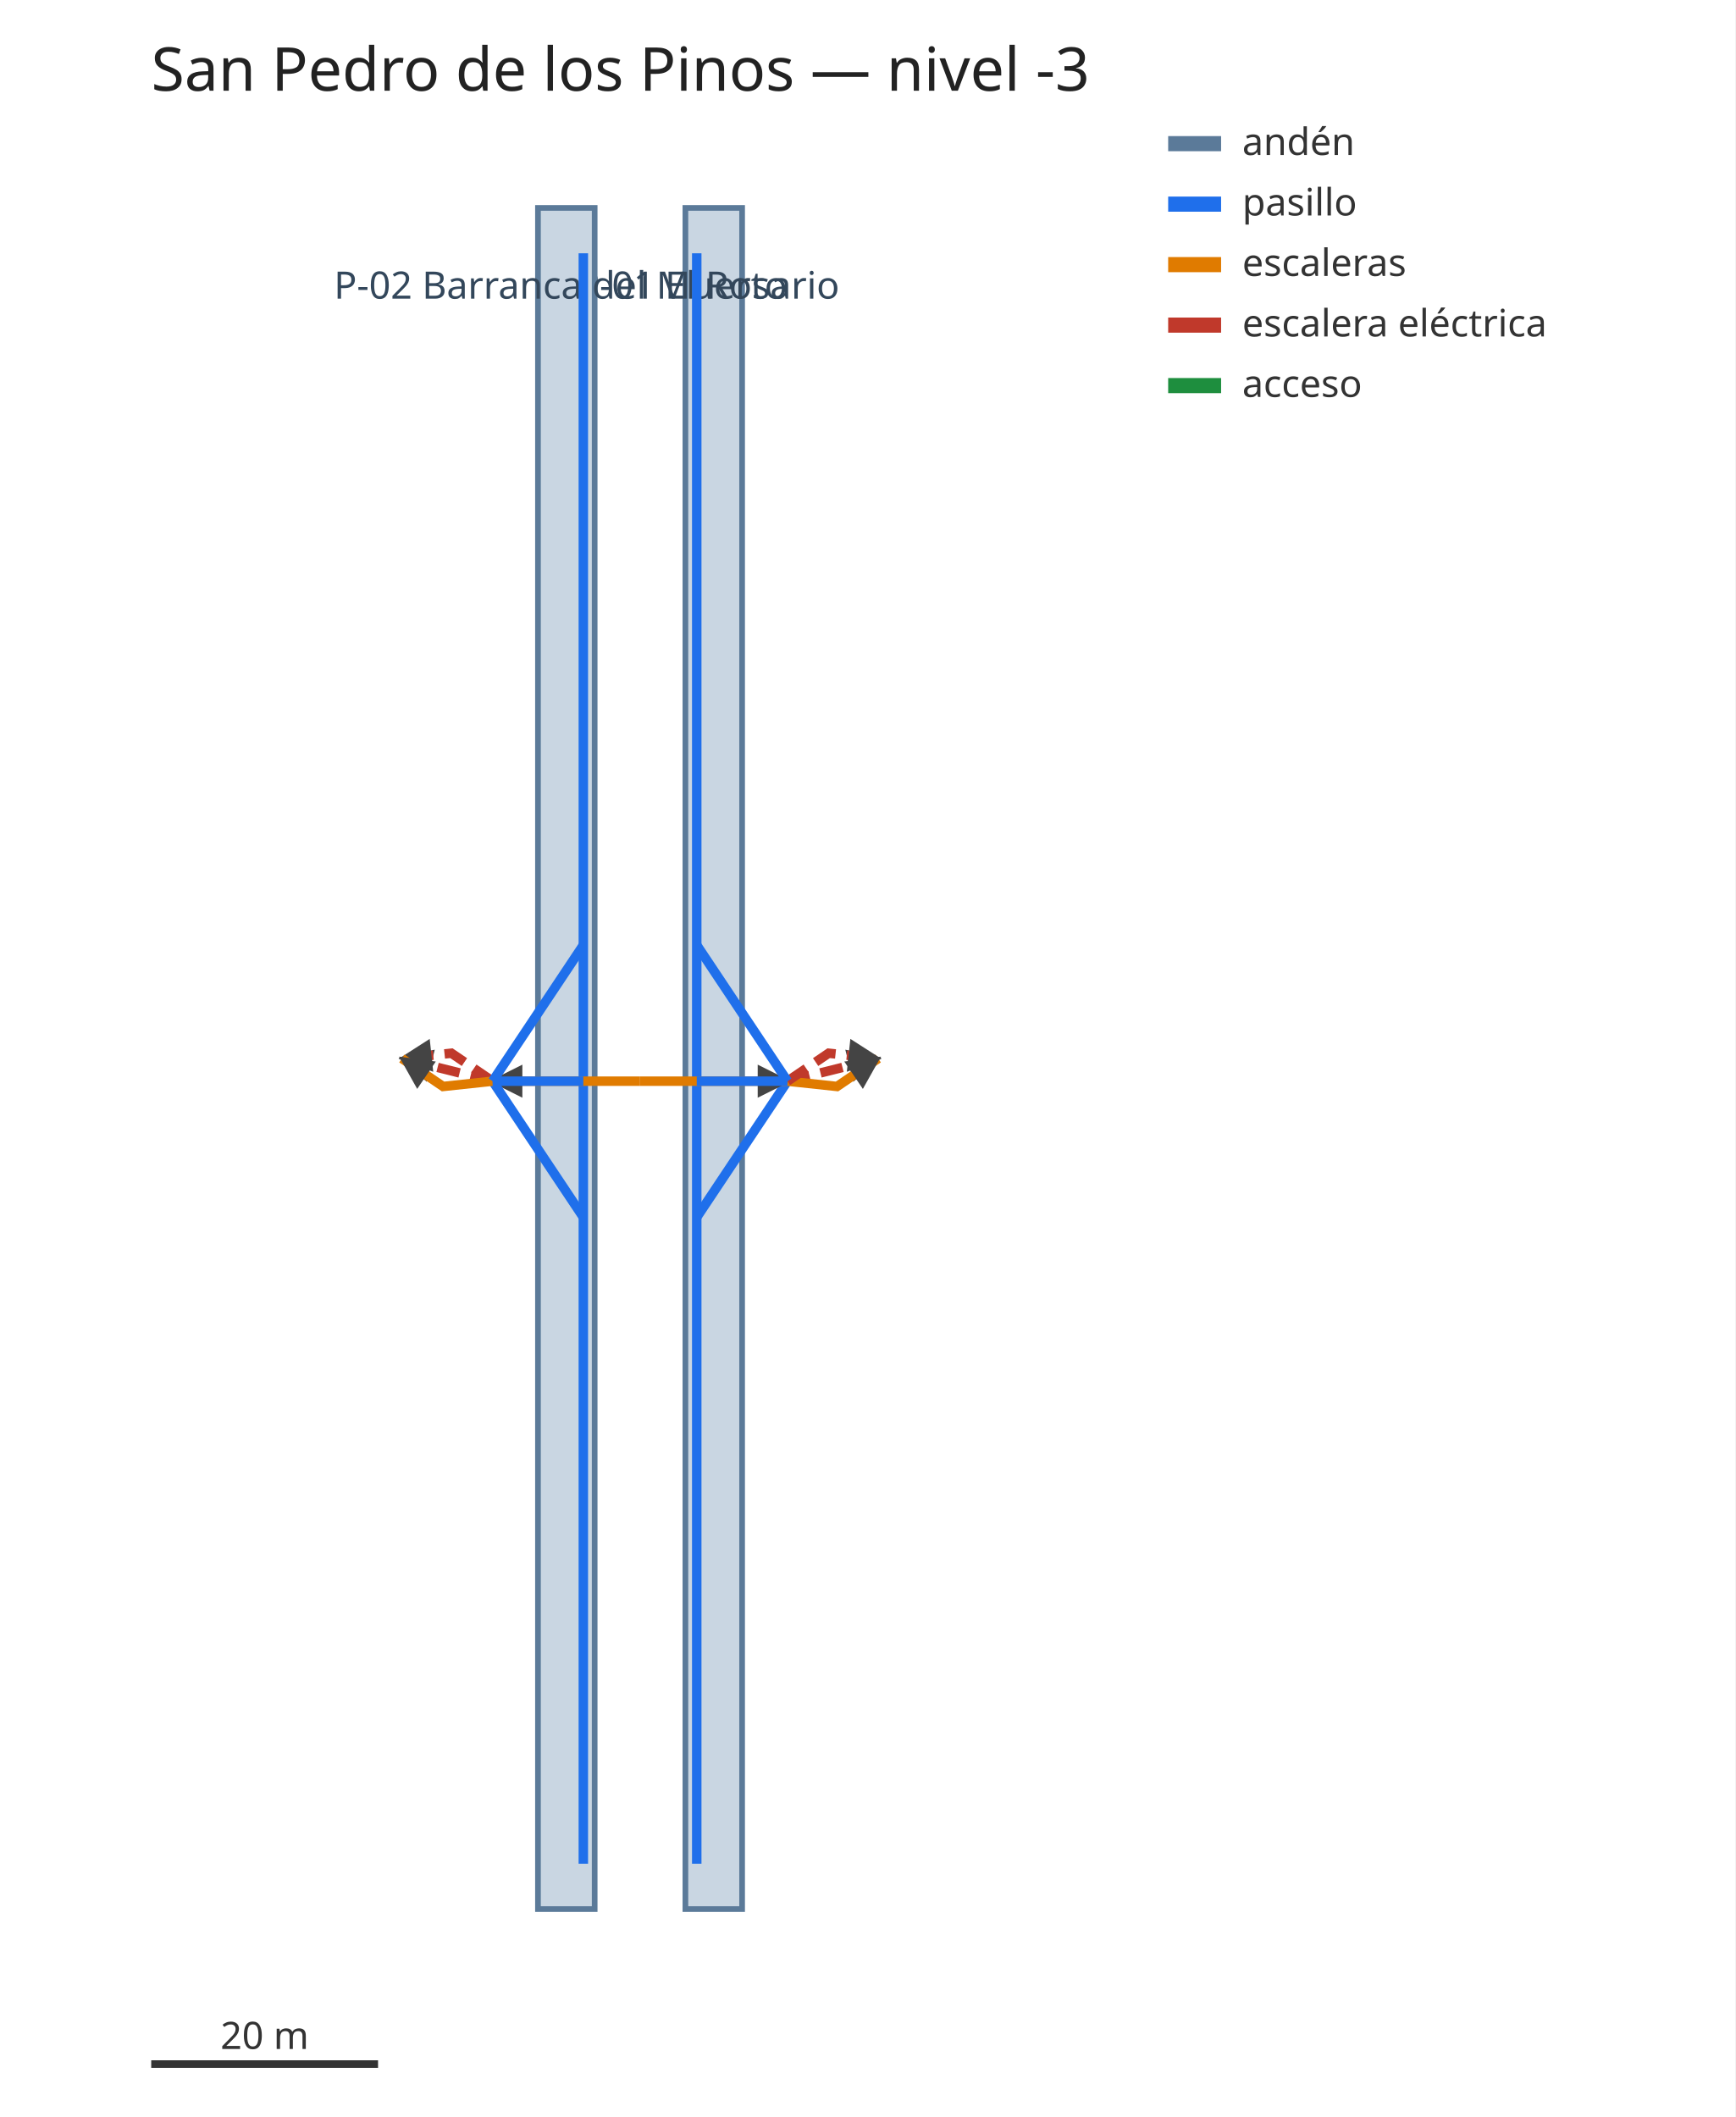
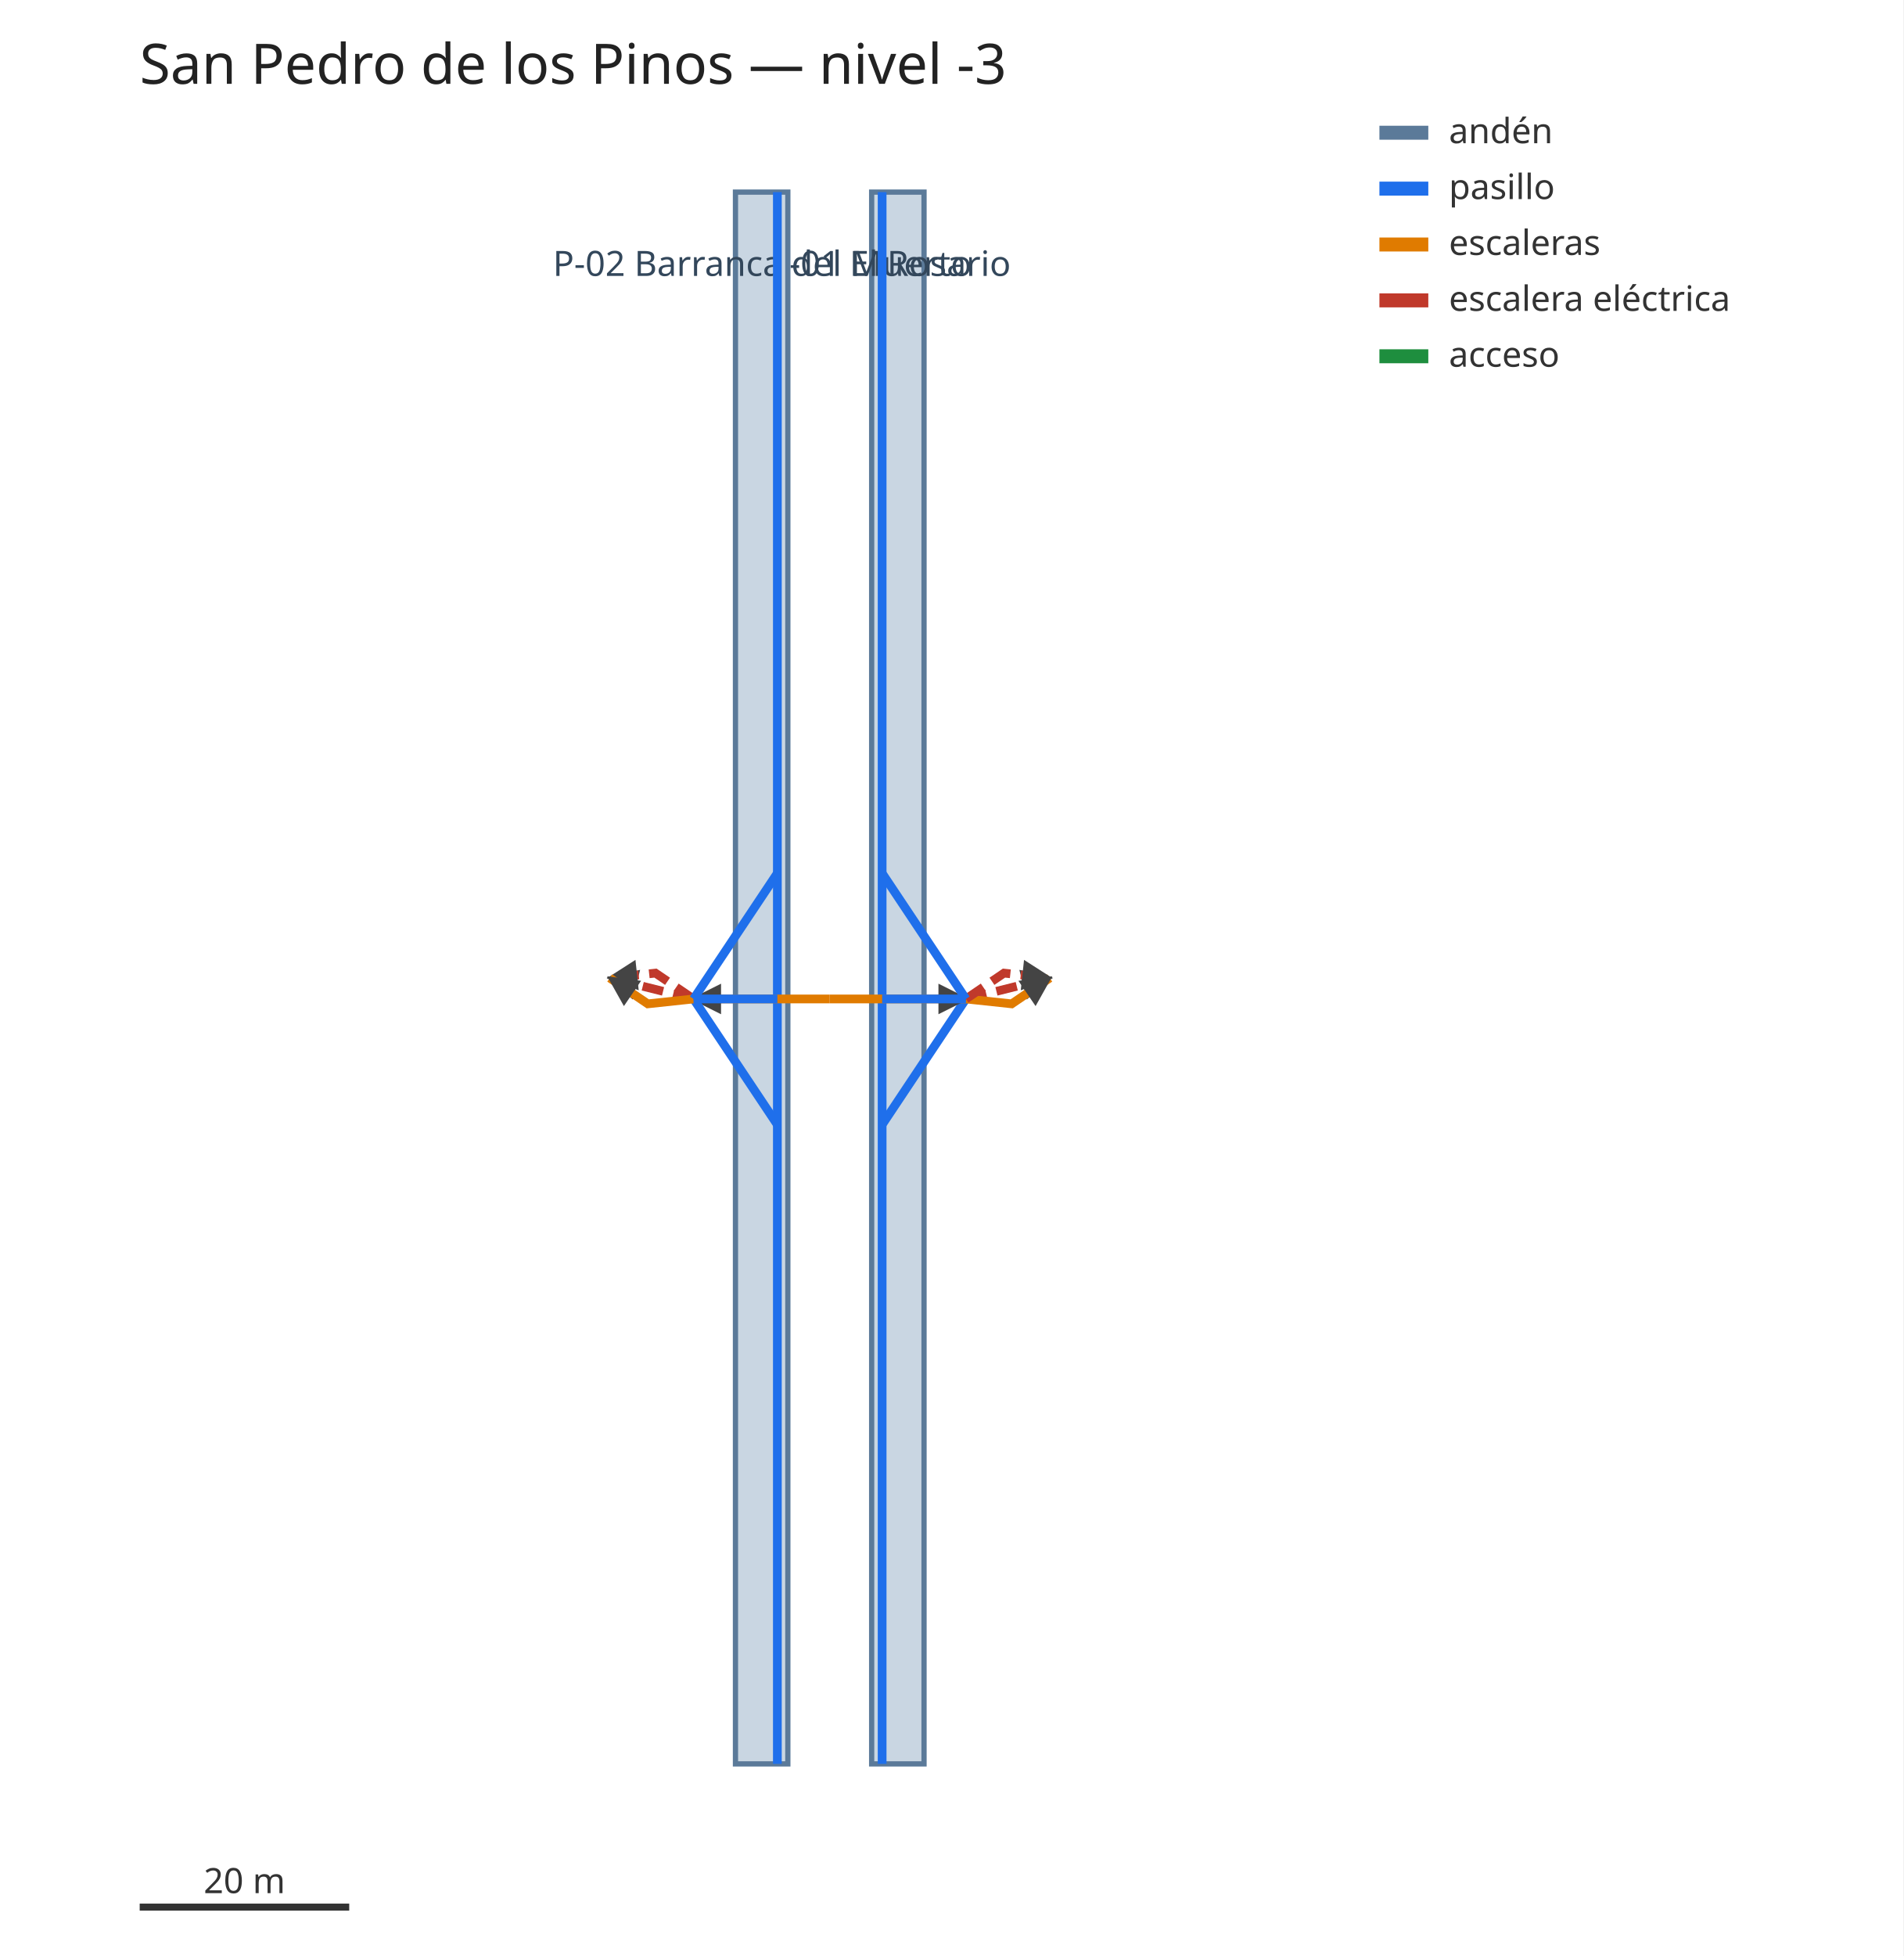
- <svg xmlns="http://www.w3.org/2000/svg" width="459" height="560" viewBox="0 0 459 560">
+ <svg xmlns="http://www.w3.org/2000/svg" width="545" height="560" viewBox="0 0 545 560">
  <rect width="100%" height="100%" fill="#ffffff" />
  <defs>
    <marker id="arrow" viewBox="0 0 10 10" refX="9" refY="5" markerWidth="3.5" markerHeight="3.5" orient="auto">
      <path d="M 0 0 L 10 5 L 0 10 z" fill="#444" />
    </marker>
  </defs>
  <text x="40.0" y="24" font-family="sans-serif" font-size="16" fill="#222">San Pedro de los Pinos — nivel -3</text>
-   <polygon points="181.3,505.0 181.3,55.0 196.3,55.0 196.3,505.0 181.3,505.0" fill="#c9d6e2" stroke="#5b7a99" stroke-width="1.5" />
-   <text x="187.3" y="79.0" font-family="sans-serif" font-size="10" fill="#33475b" text-anchor="middle">P-01 El Rosario</text>
-   <polygon points="142.3,505.0 142.3,55.0 157.3,55.0 157.3,505.0 142.3,505.0" fill="#c9d6e2" stroke="#5b7a99" stroke-width="1.5" />
-   <text x="148.3" y="79.0" font-family="sans-serif" font-size="10" fill="#33475b" text-anchor="middle">P-02 Barranca del Muerto</text>
-   <polyline points="184.3,493.0 184.3,322.0 184.3,286.0 184.3,250.0 184.3,67.0" fill="none" stroke="#1f6feb" stroke-width="2.5" stroke-dasharray="none" />
-   <polyline points="154.3,493.0 154.3,322.0 154.3,286.0 154.3,250.0 154.3,67.0" fill="none" stroke="#1f6feb" stroke-width="2.5" stroke-dasharray="none" />
-   <polyline points="184.3,322.0 208.3,286.0" fill="none" stroke="#1f6feb" stroke-width="2.5" stroke-dasharray="none" />
-   <polyline points="208.3,286.0 232.3,280.0" fill="none" stroke="#c0392b" stroke-width="2.5" stroke-dasharray="6,3" marker-end="url(#arrow)" />
-   <polyline points="169.3,286.0 184.3,286.0 208.3,286.0" fill="none" stroke="#e07b00" stroke-width="2.5" stroke-dasharray="none" marker-end="url(#arrow)" />
-   <polyline points="208.3,286.0 221.4,287.4 232.3,280.0" fill="none" stroke="#e07b00" stroke-width="2.5" stroke-dasharray="none" marker-end="url(#arrow)" />
-   <polyline points="208.3,286.0 219.2,278.6 232.3,280.0" fill="none" stroke="#c0392b" stroke-width="2.5" stroke-dasharray="6,3" marker-end="url(#arrow)" />
-   <polyline points="169.3,286.0 154.3,286.0 130.3,286.0" fill="none" stroke="#e07b00" stroke-width="2.5" stroke-dasharray="none" marker-end="url(#arrow)" />
-   <polyline points="154.3,322.0 130.3,286.0" fill="none" stroke="#1f6feb" stroke-width="2.5" stroke-dasharray="none" />
-   <polyline points="130.3,286.0 106.3,280.0" fill="none" stroke="#c0392b" stroke-width="2.5" stroke-dasharray="6,3" marker-end="url(#arrow)" />
-   <polyline points="130.3,286.0 119.4,278.6 106.3,280.0" fill="none" stroke="#c0392b" stroke-width="2.5" stroke-dasharray="6,3" marker-end="url(#arrow)" />
-   <polyline points="130.3,286.0 117.2,287.4 106.3,280.0" fill="none" stroke="#e07b00" stroke-width="2.5" stroke-dasharray="none" marker-end="url(#arrow)" />
-   <polyline points="154.3,286.0 130.3,286.0" fill="none" stroke="#1f6feb" stroke-width="2.5" stroke-dasharray="none" />
-   <polyline points="184.3,286.0 208.3,286.0" fill="none" stroke="#1f6feb" stroke-width="2.5" stroke-dasharray="none" />
-   <polyline points="184.3,250.0 208.3,286.0" fill="none" stroke="#1f6feb" stroke-width="2.5" stroke-dasharray="none" />
-   <polyline points="154.3,250.0 130.3,286.0" fill="none" stroke="#1f6feb" stroke-width="2.5" stroke-dasharray="none" />
-   <rect x="309" y="36" width="14" height="4" fill="#5b7a99" />
-   <text x="328.6" y="41.0" font-family="sans-serif" font-size="10" fill="#333" text-anchor="start">andén</text>
-   <rect x="309" y="52" width="14" height="4" fill="#1f6feb" />
-   <text x="328.6" y="57.0" font-family="sans-serif" font-size="10" fill="#333" text-anchor="start">pasillo</text>
-   <rect x="309" y="68" width="14" height="4" fill="#e07b00" />
-   <text x="328.6" y="73.0" font-family="sans-serif" font-size="10" fill="#333" text-anchor="start">escaleras</text>
-   <rect x="309" y="84" width="14" height="4" fill="#c0392b" />
-   <text x="328.6" y="89.0" font-family="sans-serif" font-size="10" fill="#333" text-anchor="start">escalera eléctrica</text>
-   <rect x="309" y="100" width="14" height="4" fill="#1e8e3e" />
-   <text x="328.6" y="105.0" font-family="sans-serif" font-size="10" fill="#333" text-anchor="start">acceso</text>
+   <polygon points="249.6,505.0 249.6,55.0 252.6,55.0 264.6,55.0 264.6,505.0 252.6,505.0 249.6,505.0" fill="#c9d6e2" stroke="#5b7a99" stroke-width="1.5" />
+   <text x="254.7" y="79.0" font-family="sans-serif" font-size="10" fill="#33475b" text-anchor="middle">P-01 El Rosario</text>
+   <polygon points="210.6,505.0 210.6,55.0 222.6,55.0 225.6,55.0 225.6,505.0 222.6,505.0 210.6,505.0" fill="#c9d6e2" stroke="#5b7a99" stroke-width="1.5" />
+   <text x="218.3" y="79.0" font-family="sans-serif" font-size="10" fill="#33475b" text-anchor="middle">P-02 Barranca del Muerto</text>
+   <polyline points="252.6,505.0 252.6,322.0 252.6,286.0 252.6,250.0 252.6,55.0" fill="none" stroke="#1f6feb" stroke-width="2.5" stroke-dasharray="none" />
+   <polyline points="222.6,505.0 222.6,322.0 222.6,286.0 222.6,250.0 222.6,55.0" fill="none" stroke="#1f6feb" stroke-width="2.5" stroke-dasharray="none" />
+   <polyline points="252.6,322.0 276.6,286.0" fill="none" stroke="#1f6feb" stroke-width="2.5" stroke-dasharray="none" />
+   <polyline points="276.6,286.0 300.6,280.0" fill="none" stroke="#c0392b" stroke-width="2.5" stroke-dasharray="6,3" marker-end="url(#arrow)" />
+   <polyline points="237.6,286.0 252.6,286.0 276.6,286.0" fill="none" stroke="#e07b00" stroke-width="2.5" stroke-dasharray="none" marker-end="url(#arrow)" />
+   <polyline points="276.6,286.0 289.7,287.4 300.6,280.0" fill="none" stroke="#e07b00" stroke-width="2.5" stroke-dasharray="none" marker-end="url(#arrow)" />
+   <polyline points="276.6,286.0 287.5,278.6 300.6,280.0" fill="none" stroke="#c0392b" stroke-width="2.5" stroke-dasharray="6,3" marker-end="url(#arrow)" />
+   <polyline points="237.6,286.0 222.6,286.0 198.6,286.0" fill="none" stroke="#e07b00" stroke-width="2.5" stroke-dasharray="none" marker-end="url(#arrow)" />
+   <polyline points="222.6,322.0 198.6,286.0" fill="none" stroke="#1f6feb" stroke-width="2.5" stroke-dasharray="none" />
+   <polyline points="198.6,286.0 174.6,280.0" fill="none" stroke="#c0392b" stroke-width="2.5" stroke-dasharray="6,3" marker-end="url(#arrow)" />
+   <polyline points="198.6,286.0 187.7,278.6 174.6,280.0" fill="none" stroke="#c0392b" stroke-width="2.5" stroke-dasharray="6,3" marker-end="url(#arrow)" />
+   <polyline points="198.6,286.0 185.5,287.4 174.6,280.0" fill="none" stroke="#e07b00" stroke-width="2.5" stroke-dasharray="none" marker-end="url(#arrow)" />
+   <polyline points="222.6,286.0 198.6,286.0" fill="none" stroke="#1f6feb" stroke-width="2.5" stroke-dasharray="none" />
+   <polyline points="252.6,286.0 276.6,286.0" fill="none" stroke="#1f6feb" stroke-width="2.5" stroke-dasharray="none" />
+   <polyline points="252.6,250.0 276.6,286.0" fill="none" stroke="#1f6feb" stroke-width="2.5" stroke-dasharray="none" />
+   <polyline points="222.6,250.0 198.6,286.0" fill="none" stroke="#1f6feb" stroke-width="2.5" stroke-dasharray="none" />
+   <rect x="395" y="36" width="14" height="4" fill="#5b7a99" />
+   <text x="414.9" y="41.0" font-family="sans-serif" font-size="10" fill="#333" text-anchor="start">andén</text>
+   <rect x="395" y="52" width="14" height="4" fill="#1f6feb" />
+   <text x="414.9" y="57.0" font-family="sans-serif" font-size="10" fill="#333" text-anchor="start">pasillo</text>
+   <rect x="395" y="68" width="14" height="4" fill="#e07b00" />
+   <text x="414.9" y="73.0" font-family="sans-serif" font-size="10" fill="#333" text-anchor="start">escaleras</text>
+   <rect x="395" y="84" width="14" height="4" fill="#c0392b" />
+   <text x="414.9" y="89.0" font-family="sans-serif" font-size="10" fill="#333" text-anchor="start">escalera eléctrica</text>
+   <rect x="395" y="100" width="14" height="4" fill="#1e8e3e" />
+   <text x="414.9" y="105.0" font-family="sans-serif" font-size="10" fill="#333" text-anchor="start">acceso</text>
  <line x1="40.0" y1="546.0" x2="100.0" y2="546.0" stroke="#333" stroke-width="2" />
  <text x="70.0" y="542.0" font-family="sans-serif" font-size="10" fill="#333" text-anchor="middle">20 m</text>
</svg>
